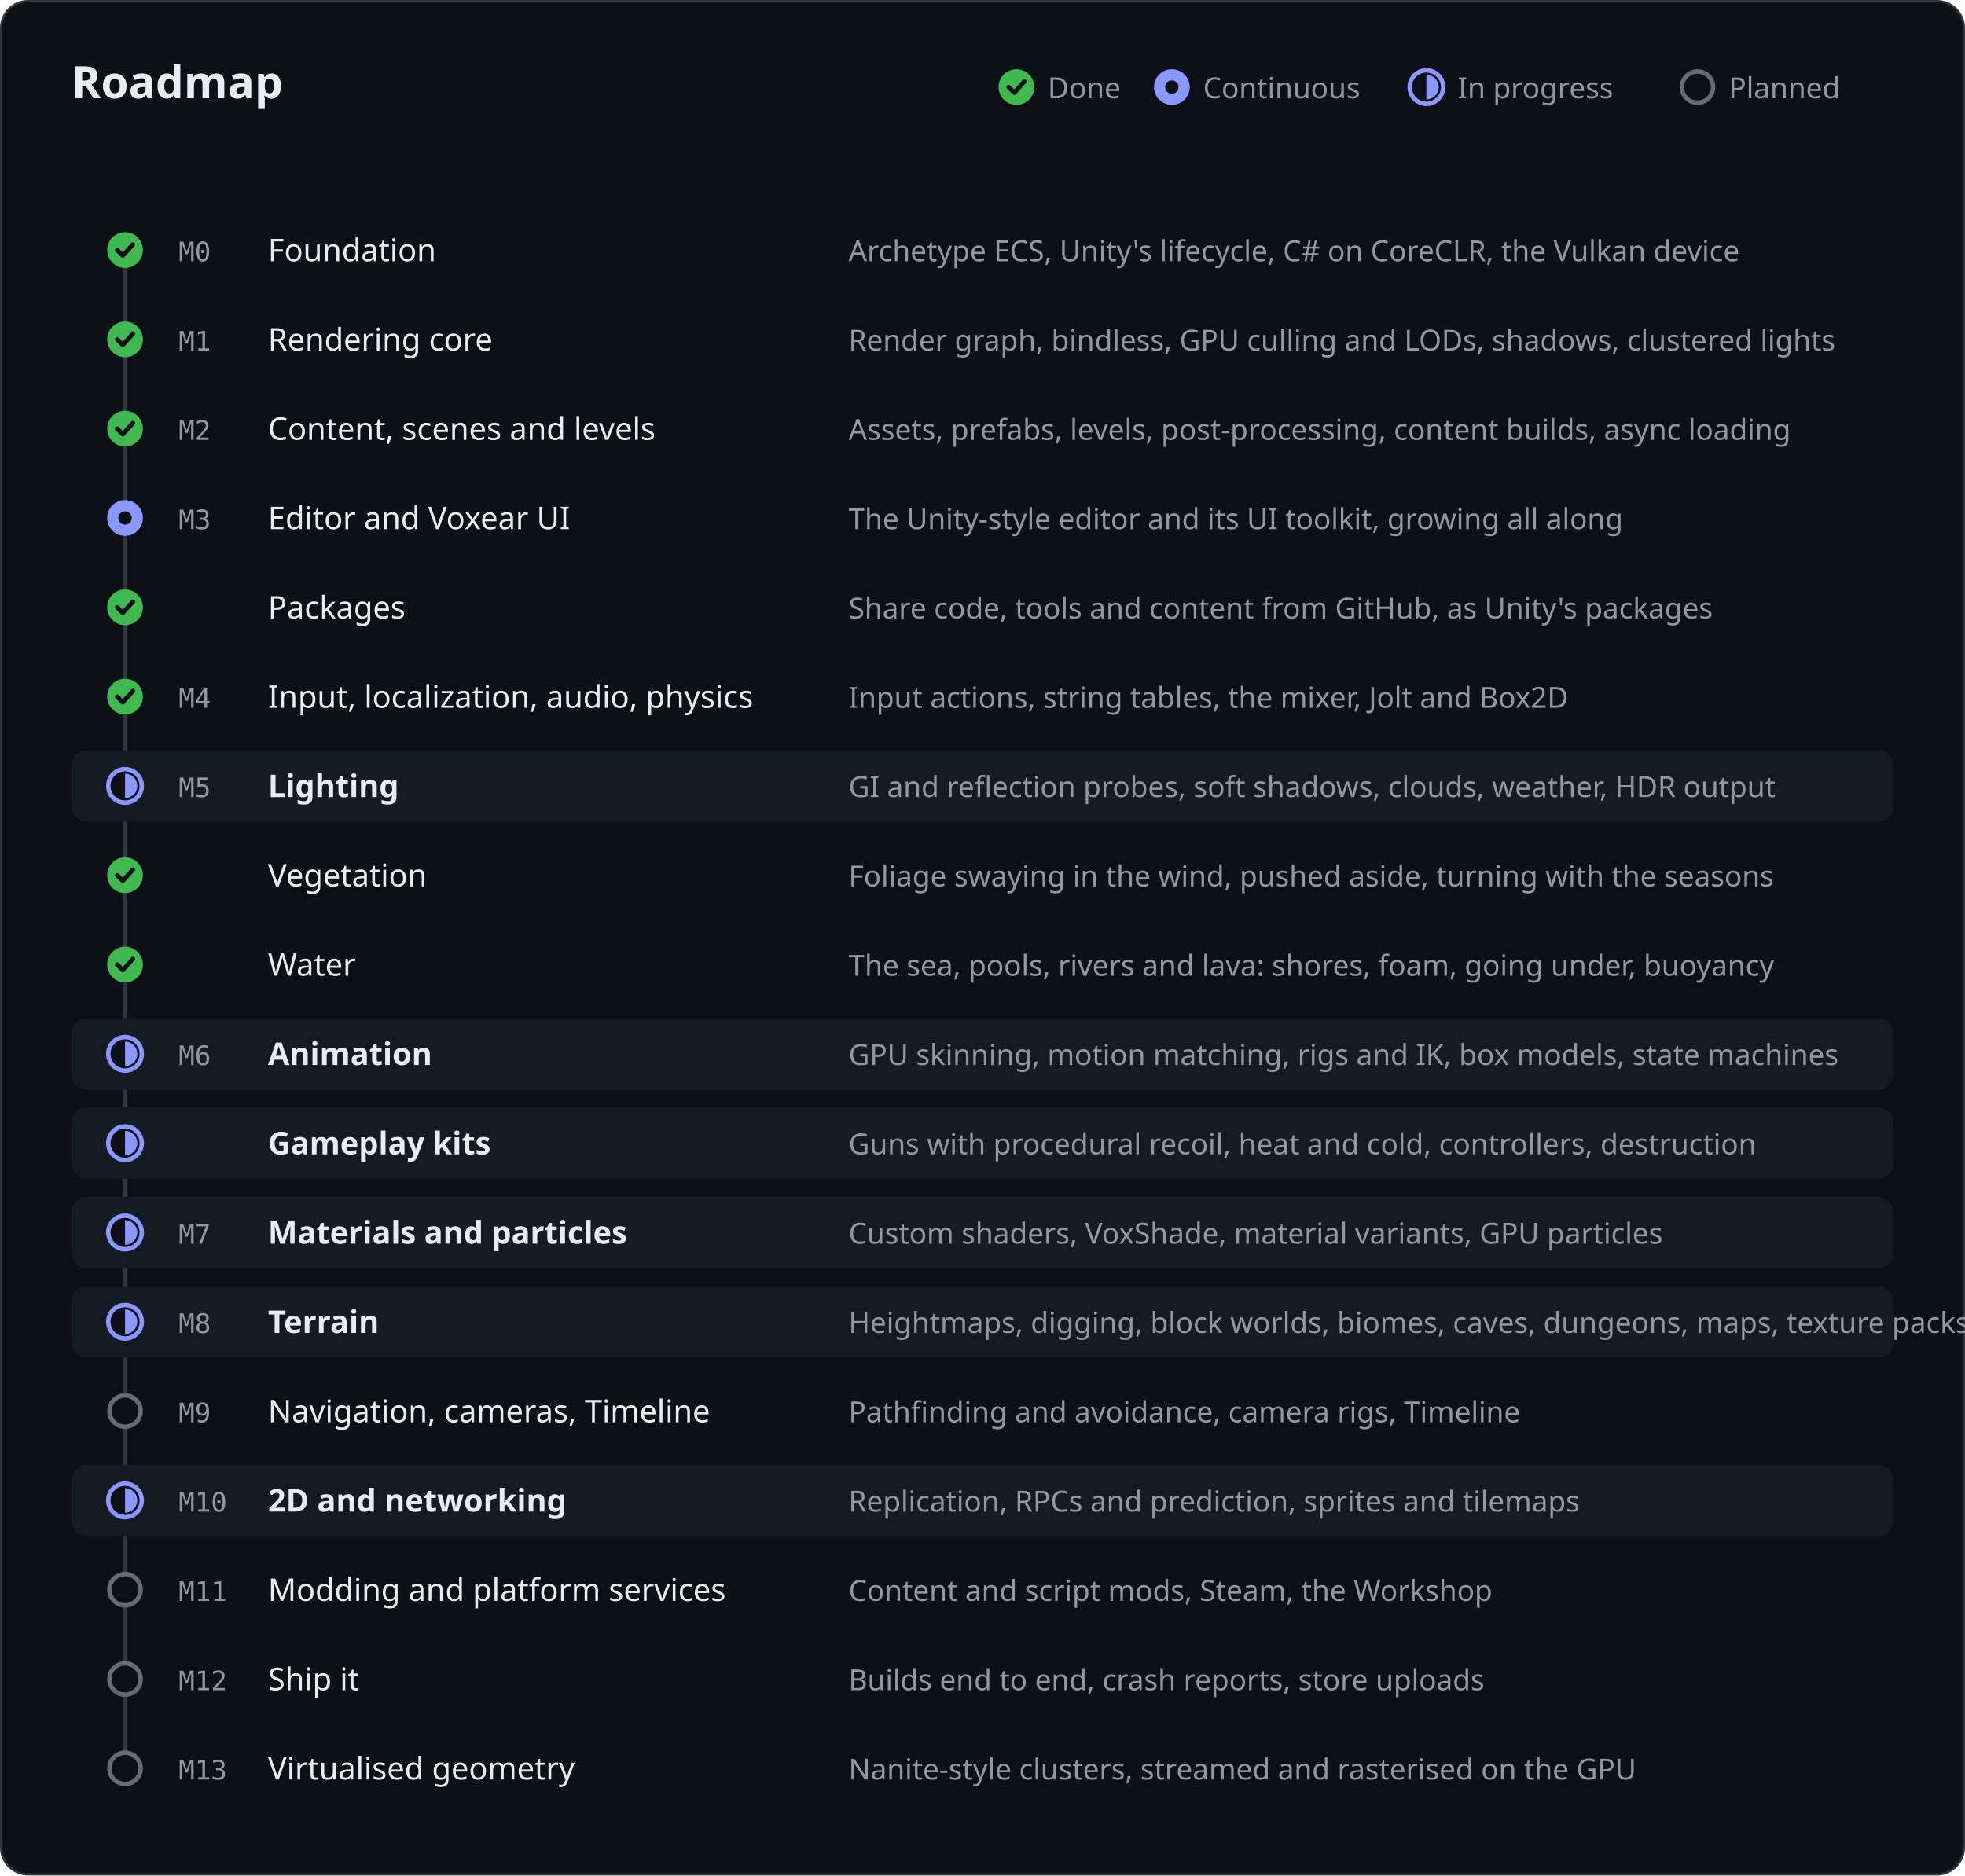
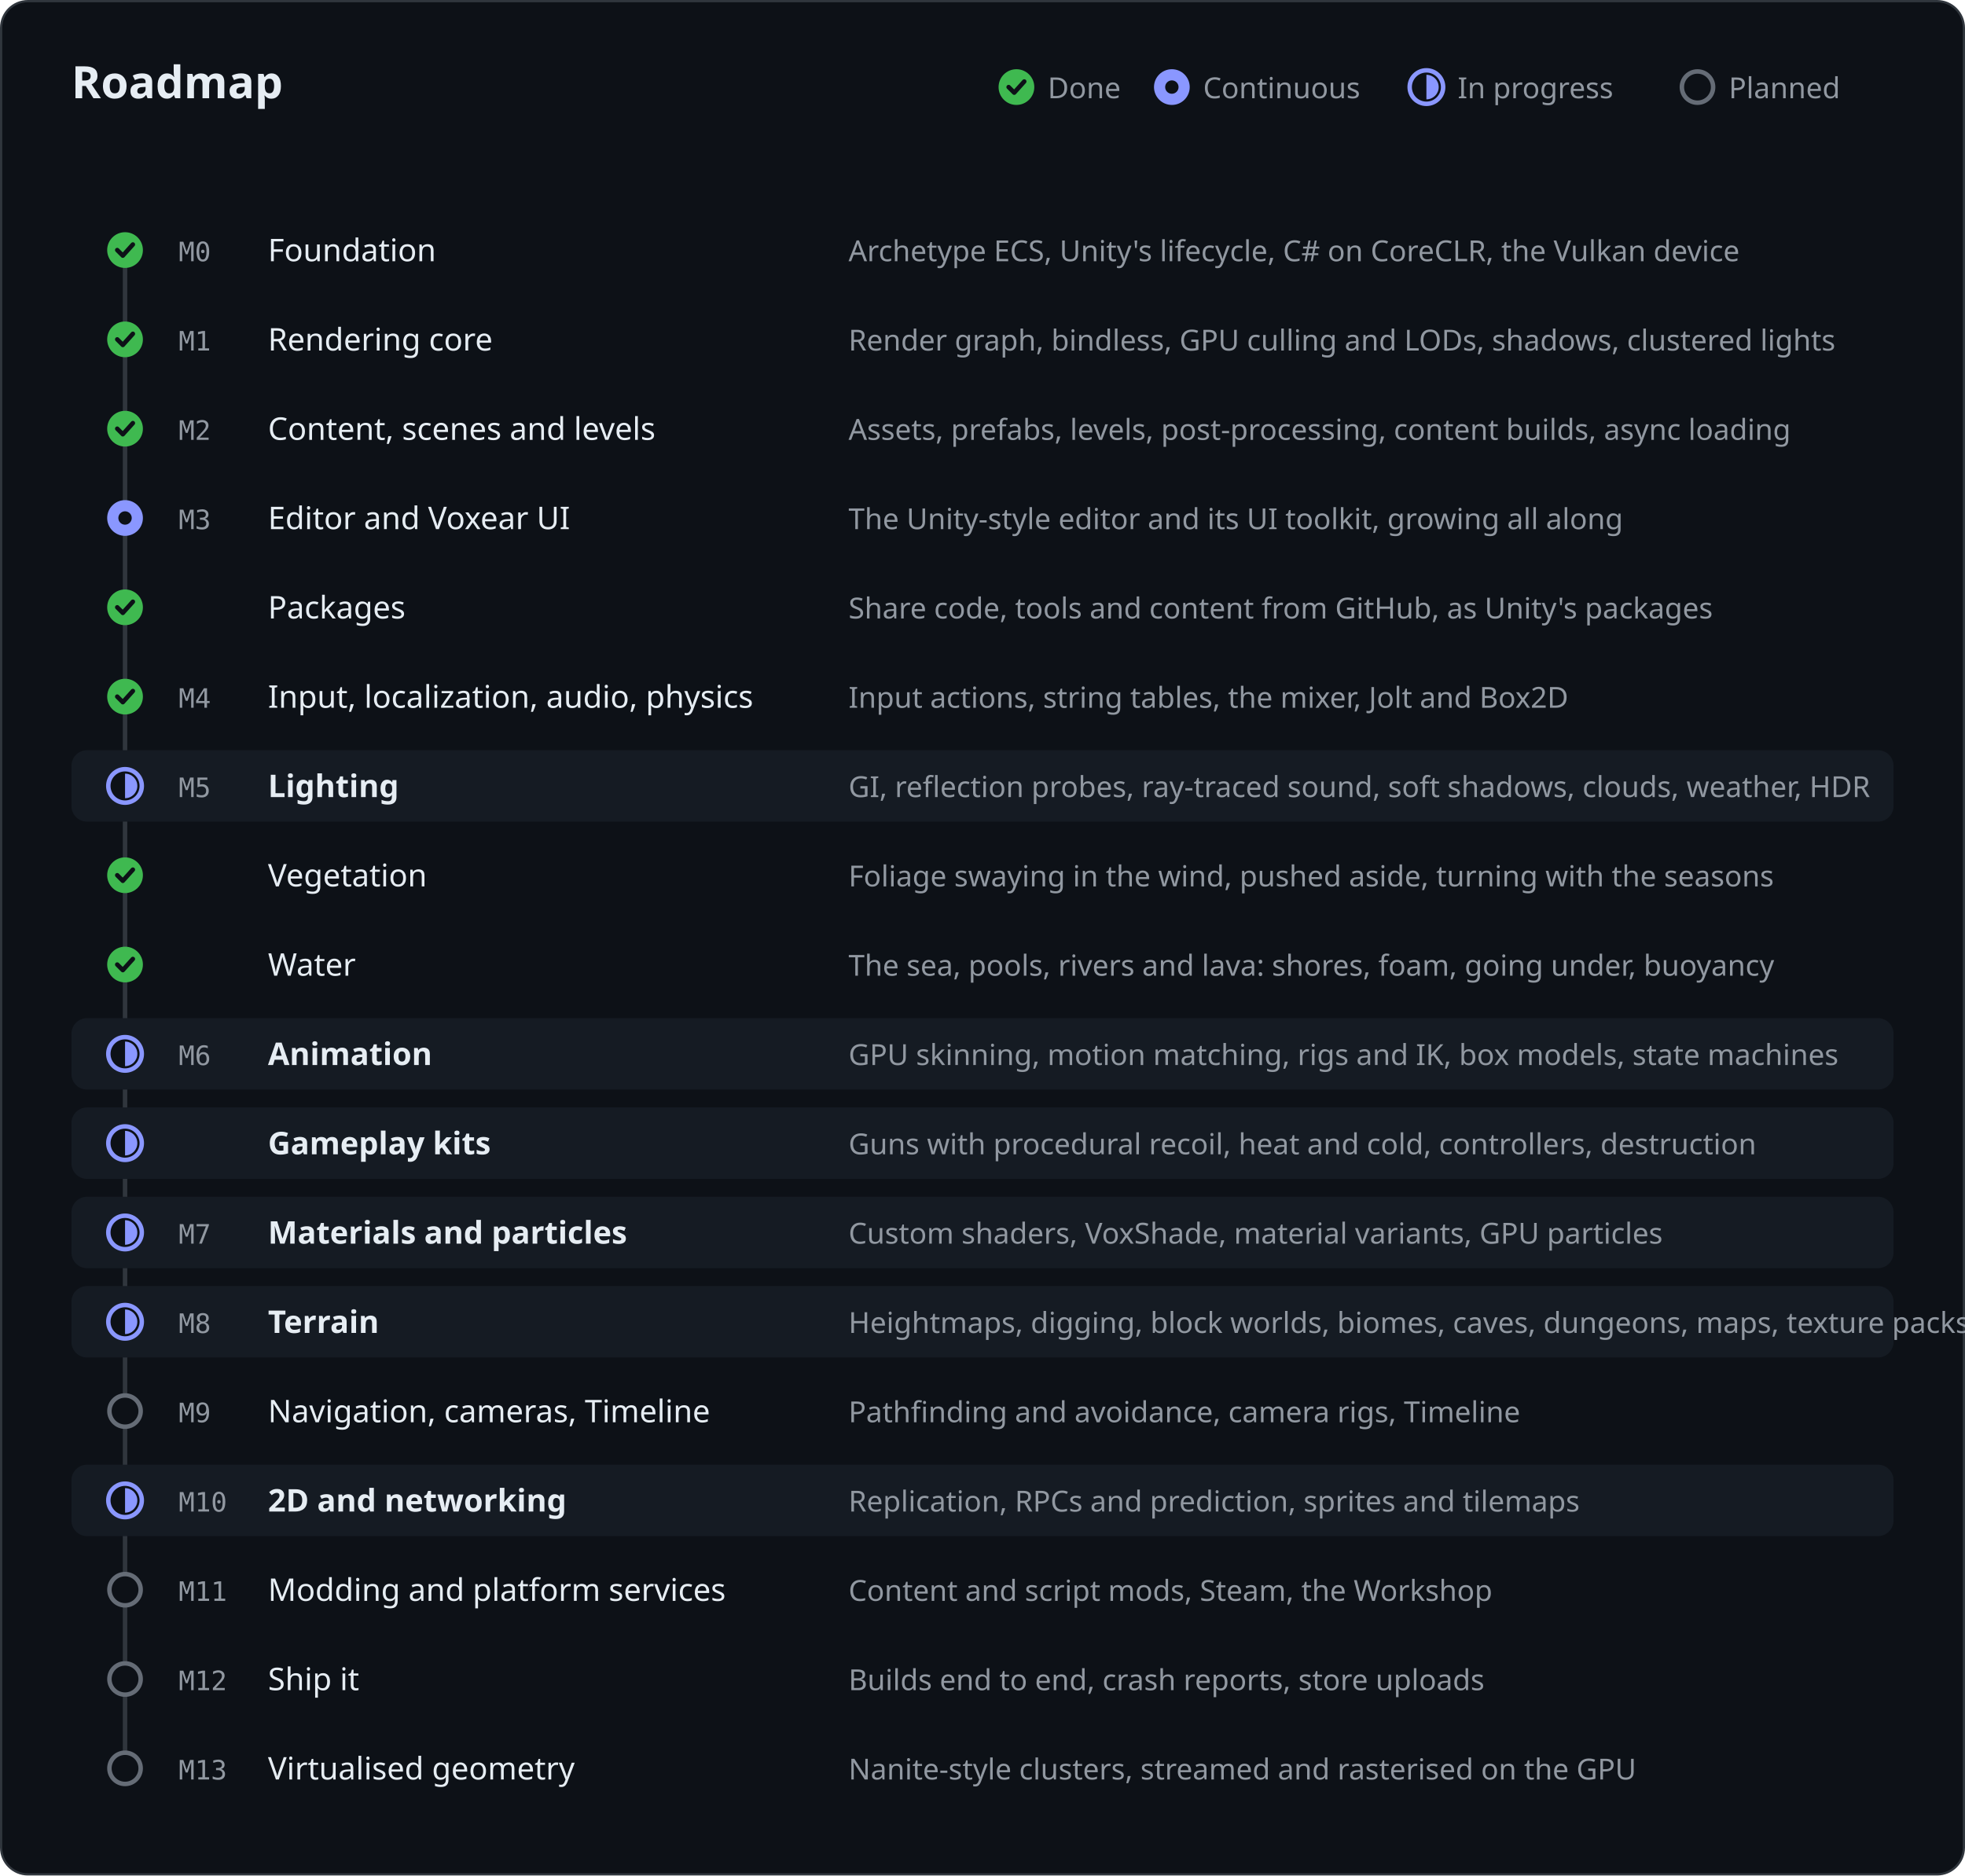
<svg xmlns="http://www.w3.org/2000/svg" width="880" height="840" viewBox="0 0 880 840" role="img" aria-label="Voxear roadmap">
  <rect x="0.5" y="0.5" width="879" height="839" rx="12" fill="#0d1117" stroke="#30363d" />
  <text x="32" y="44" font-family="-apple-system, BlinkMacSystemFont, 'Segoe UI', 'Noto Sans', Helvetica, Arial, sans-serif" font-size="20" font-weight="600" fill="#e6edf3">Roadmap</text>
  <circle cx="760.2" cy="39" r="7" fill="#0d1117" stroke="#656c76" stroke-width="2" />
  <text x="774.2" y="44" font-family="-apple-system, BlinkMacSystemFont, 'Segoe UI', 'Noto Sans', Helvetica, Arial, sans-serif" font-size="13" fill="#9198a1">Planned</text>
  <circle cx="638.8" cy="39" r="7.5" fill="#0d1117" stroke="#8a97ff" stroke-width="2" />
  <path d="M638.8 33.5 a5.5 5.5 0 0 1 0 11 z" fill="#8a97ff" />
  <text x="652.8" y="44" font-family="-apple-system, BlinkMacSystemFont, 'Segoe UI', 'Noto Sans', Helvetica, Arial, sans-serif" font-size="13" fill="#9198a1">In progress</text>
  <circle cx="524.8" cy="39" r="8" fill="#8a97ff" />
  <circle cx="524.8" cy="39" r="3" fill="#0d1117" />
  <text x="538.8" y="44" font-family="-apple-system, BlinkMacSystemFont, 'Segoe UI', 'Noto Sans', Helvetica, Arial, sans-serif" font-size="13" fill="#9198a1">Continuous</text>
  <circle cx="455.2" cy="39" r="8" fill="#3fb950" />
  <path d="M451.7 39 l2.5 2.5 l4.5-5" fill="none" stroke="#0d1117" stroke-width="2" stroke-linecap="round" stroke-linejoin="round" />
  <text x="469.2" y="44" font-family="-apple-system, BlinkMacSystemFont, 'Segoe UI', 'Noto Sans', Helvetica, Arial, sans-serif" font-size="13" fill="#9198a1">Done</text>
  <line x1="56" y1="112" x2="56" y2="792" stroke="#30363d" stroke-width="2" />
  <circle cx="56" cy="112" r="8" fill="#3fb950" />
  <path d="M52.5 112 l2.5 2.5 l4.5-5" fill="none" stroke="#0d1117" stroke-width="2" stroke-linecap="round" stroke-linejoin="round" />
  <text x="80" y="117" font-family="ui-monospace, SFMono-Regular, 'SF Mono', Menlo, Consolas, monospace" font-size="12" fill="#9198a1">M0</text>
  <text x="120" y="117" font-family="-apple-system, BlinkMacSystemFont, 'Segoe UI', 'Noto Sans', Helvetica, Arial, sans-serif" font-size="14" font-weight="500" fill="#e6edf3">Foundation</text>
  <text x="380" y="117" font-family="-apple-system, BlinkMacSystemFont, 'Segoe UI', 'Noto Sans', Helvetica, Arial, sans-serif" font-size="13" fill="#9198a1">Archetype ECS, Unity's lifecycle, C# on CoreCLR, the Vulkan device</text>
  <circle cx="56" cy="152" r="8" fill="#3fb950" />
  <path d="M52.5 152 l2.5 2.5 l4.5-5" fill="none" stroke="#0d1117" stroke-width="2" stroke-linecap="round" stroke-linejoin="round" />
  <text x="80" y="157" font-family="ui-monospace, SFMono-Regular, 'SF Mono', Menlo, Consolas, monospace" font-size="12" fill="#9198a1">M1</text>
  <text x="120" y="157" font-family="-apple-system, BlinkMacSystemFont, 'Segoe UI', 'Noto Sans', Helvetica, Arial, sans-serif" font-size="14" font-weight="500" fill="#e6edf3">Rendering core</text>
  <text x="380" y="157" font-family="-apple-system, BlinkMacSystemFont, 'Segoe UI', 'Noto Sans', Helvetica, Arial, sans-serif" font-size="13" fill="#9198a1">Render graph, bindless, GPU culling and LODs, shadows, clustered lights</text>
  <circle cx="56" cy="192" r="8" fill="#3fb950" />
  <path d="M52.5 192 l2.5 2.5 l4.5-5" fill="none" stroke="#0d1117" stroke-width="2" stroke-linecap="round" stroke-linejoin="round" />
  <text x="80" y="197" font-family="ui-monospace, SFMono-Regular, 'SF Mono', Menlo, Consolas, monospace" font-size="12" fill="#9198a1">M2</text>
  <text x="120" y="197" font-family="-apple-system, BlinkMacSystemFont, 'Segoe UI', 'Noto Sans', Helvetica, Arial, sans-serif" font-size="14" font-weight="500" fill="#e6edf3">Content, scenes and levels</text>
  <text x="380" y="197" font-family="-apple-system, BlinkMacSystemFont, 'Segoe UI', 'Noto Sans', Helvetica, Arial, sans-serif" font-size="13" fill="#9198a1">Assets, prefabs, levels, post-processing, content builds, async loading</text>
  <circle cx="56" cy="232" r="8" fill="#8a97ff" />
  <circle cx="56" cy="232" r="3" fill="#0d1117" />
  <text x="80" y="237" font-family="ui-monospace, SFMono-Regular, 'SF Mono', Menlo, Consolas, monospace" font-size="12" fill="#9198a1">M3</text>
  <text x="120" y="237" font-family="-apple-system, BlinkMacSystemFont, 'Segoe UI', 'Noto Sans', Helvetica, Arial, sans-serif" font-size="14" font-weight="500" fill="#e6edf3">Editor and Voxear UI</text>
  <text x="380" y="237" font-family="-apple-system, BlinkMacSystemFont, 'Segoe UI', 'Noto Sans', Helvetica, Arial, sans-serif" font-size="13" fill="#9198a1">The Unity-style editor and its UI toolkit, growing all along</text>
  <circle cx="56" cy="272" r="8" fill="#3fb950" />
  <path d="M52.5 272 l2.5 2.5 l4.5-5" fill="none" stroke="#0d1117" stroke-width="2" stroke-linecap="round" stroke-linejoin="round" />
  <text x="80" y="277" font-family="ui-monospace, SFMono-Regular, 'SF Mono', Menlo, Consolas, monospace" font-size="12" fill="#9198a1" />
  <text x="120" y="277" font-family="-apple-system, BlinkMacSystemFont, 'Segoe UI', 'Noto Sans', Helvetica, Arial, sans-serif" font-size="14" font-weight="500" fill="#e6edf3">Packages</text>
  <text x="380" y="277" font-family="-apple-system, BlinkMacSystemFont, 'Segoe UI', 'Noto Sans', Helvetica, Arial, sans-serif" font-size="13" fill="#9198a1">Share code, tools and content from GitHub, as Unity's packages</text>
  <circle cx="56" cy="312" r="8" fill="#3fb950" />
  <path d="M52.5 312 l2.5 2.5 l4.5-5" fill="none" stroke="#0d1117" stroke-width="2" stroke-linecap="round" stroke-linejoin="round" />
  <text x="80" y="317" font-family="ui-monospace, SFMono-Regular, 'SF Mono', Menlo, Consolas, monospace" font-size="12" fill="#9198a1">M4</text>
  <text x="120" y="317" font-family="-apple-system, BlinkMacSystemFont, 'Segoe UI', 'Noto Sans', Helvetica, Arial, sans-serif" font-size="14" font-weight="500" fill="#e6edf3">Input, localization, audio, physics</text>
  <text x="380" y="317" font-family="-apple-system, BlinkMacSystemFont, 'Segoe UI', 'Noto Sans', Helvetica, Arial, sans-serif" font-size="13" fill="#9198a1">Input actions, string tables, the mixer, Jolt and Box2D</text>
  <rect x="32" y="336" width="816" height="32" rx="7" fill="#151b23" />
  <circle cx="56" cy="352" r="7.5" fill="#0d1117" stroke="#8a97ff" stroke-width="2" />
  <path d="M56 346.5 a5.5 5.5 0 0 1 0 11 z" fill="#8a97ff" />
  <text x="80" y="357" font-family="ui-monospace, SFMono-Regular, 'SF Mono', Menlo, Consolas, monospace" font-size="12" fill="#9198a1">M5</text>
  <text x="120" y="357" font-family="-apple-system, BlinkMacSystemFont, 'Segoe UI', 'Noto Sans', Helvetica, Arial, sans-serif" font-size="14" font-weight="600" fill="#e6edf3">Lighting</text>
-   <text x="380" y="357" font-family="-apple-system, BlinkMacSystemFont, 'Segoe UI', 'Noto Sans', Helvetica, Arial, sans-serif" font-size="13" fill="#9198a1">GI and reflection probes, soft shadows, clouds, weather, HDR output</text>
+   <text x="380" y="357" font-family="-apple-system, BlinkMacSystemFont, 'Segoe UI', 'Noto Sans', Helvetica, Arial, sans-serif" font-size="13" fill="#9198a1">GI, reflection probes, ray-traced sound, soft shadows, clouds, weather, HDR</text>
  <circle cx="56" cy="392" r="8" fill="#3fb950" />
  <path d="M52.5 392 l2.5 2.5 l4.5-5" fill="none" stroke="#0d1117" stroke-width="2" stroke-linecap="round" stroke-linejoin="round" />
  <text x="80" y="397" font-family="ui-monospace, SFMono-Regular, 'SF Mono', Menlo, Consolas, monospace" font-size="12" fill="#9198a1" />
  <text x="120" y="397" font-family="-apple-system, BlinkMacSystemFont, 'Segoe UI', 'Noto Sans', Helvetica, Arial, sans-serif" font-size="14" font-weight="500" fill="#e6edf3">Vegetation</text>
  <text x="380" y="397" font-family="-apple-system, BlinkMacSystemFont, 'Segoe UI', 'Noto Sans', Helvetica, Arial, sans-serif" font-size="13" fill="#9198a1">Foliage swaying in the wind, pushed aside, turning with the seasons</text>
  <circle cx="56" cy="432" r="8" fill="#3fb950" />
  <path d="M52.5 432 l2.5 2.5 l4.5-5" fill="none" stroke="#0d1117" stroke-width="2" stroke-linecap="round" stroke-linejoin="round" />
  <text x="80" y="437" font-family="ui-monospace, SFMono-Regular, 'SF Mono', Menlo, Consolas, monospace" font-size="12" fill="#9198a1" />
  <text x="120" y="437" font-family="-apple-system, BlinkMacSystemFont, 'Segoe UI', 'Noto Sans', Helvetica, Arial, sans-serif" font-size="14" font-weight="500" fill="#e6edf3">Water</text>
  <text x="380" y="437" font-family="-apple-system, BlinkMacSystemFont, 'Segoe UI', 'Noto Sans', Helvetica, Arial, sans-serif" font-size="13" fill="#9198a1">The sea, pools, rivers and lava: shores, foam, going under, buoyancy</text>
  <rect x="32" y="456" width="816" height="32" rx="7" fill="#151b23" />
  <circle cx="56" cy="472" r="7.5" fill="#0d1117" stroke="#8a97ff" stroke-width="2" />
  <path d="M56 466.5 a5.5 5.5 0 0 1 0 11 z" fill="#8a97ff" />
  <text x="80" y="477" font-family="ui-monospace, SFMono-Regular, 'SF Mono', Menlo, Consolas, monospace" font-size="12" fill="#9198a1">M6</text>
  <text x="120" y="477" font-family="-apple-system, BlinkMacSystemFont, 'Segoe UI', 'Noto Sans', Helvetica, Arial, sans-serif" font-size="14" font-weight="600" fill="#e6edf3">Animation</text>
  <text x="380" y="477" font-family="-apple-system, BlinkMacSystemFont, 'Segoe UI', 'Noto Sans', Helvetica, Arial, sans-serif" font-size="13" fill="#9198a1">GPU skinning, motion matching, rigs and IK, box models, state machines</text>
  <rect x="32" y="496" width="816" height="32" rx="7" fill="#151b23" />
  <circle cx="56" cy="512" r="7.5" fill="#0d1117" stroke="#8a97ff" stroke-width="2" />
  <path d="M56 506.5 a5.5 5.5 0 0 1 0 11 z" fill="#8a97ff" />
  <text x="80" y="517" font-family="ui-monospace, SFMono-Regular, 'SF Mono', Menlo, Consolas, monospace" font-size="12" fill="#9198a1" />
  <text x="120" y="517" font-family="-apple-system, BlinkMacSystemFont, 'Segoe UI', 'Noto Sans', Helvetica, Arial, sans-serif" font-size="14" font-weight="600" fill="#e6edf3">Gameplay kits</text>
  <text x="380" y="517" font-family="-apple-system, BlinkMacSystemFont, 'Segoe UI', 'Noto Sans', Helvetica, Arial, sans-serif" font-size="13" fill="#9198a1">Guns with procedural recoil, heat and cold, controllers, destruction</text>
  <rect x="32" y="536" width="816" height="32" rx="7" fill="#151b23" />
  <circle cx="56" cy="552" r="7.5" fill="#0d1117" stroke="#8a97ff" stroke-width="2" />
  <path d="M56 546.5 a5.5 5.5 0 0 1 0 11 z" fill="#8a97ff" />
  <text x="80" y="557" font-family="ui-monospace, SFMono-Regular, 'SF Mono', Menlo, Consolas, monospace" font-size="12" fill="#9198a1">M7</text>
  <text x="120" y="557" font-family="-apple-system, BlinkMacSystemFont, 'Segoe UI', 'Noto Sans', Helvetica, Arial, sans-serif" font-size="14" font-weight="600" fill="#e6edf3">Materials and particles</text>
  <text x="380" y="557" font-family="-apple-system, BlinkMacSystemFont, 'Segoe UI', 'Noto Sans', Helvetica, Arial, sans-serif" font-size="13" fill="#9198a1">Custom shaders, VoxShade, material variants, GPU particles</text>
  <rect x="32" y="576" width="816" height="32" rx="7" fill="#151b23" />
  <circle cx="56" cy="592" r="7.5" fill="#0d1117" stroke="#8a97ff" stroke-width="2" />
  <path d="M56 586.5 a5.5 5.5 0 0 1 0 11 z" fill="#8a97ff" />
  <text x="80" y="597" font-family="ui-monospace, SFMono-Regular, 'SF Mono', Menlo, Consolas, monospace" font-size="12" fill="#9198a1">M8</text>
  <text x="120" y="597" font-family="-apple-system, BlinkMacSystemFont, 'Segoe UI', 'Noto Sans', Helvetica, Arial, sans-serif" font-size="14" font-weight="600" fill="#e6edf3">Terrain</text>
  <text x="380" y="597" font-family="-apple-system, BlinkMacSystemFont, 'Segoe UI', 'Noto Sans', Helvetica, Arial, sans-serif" font-size="13" fill="#9198a1">Heightmaps, digging, block worlds, biomes, caves, dungeons, maps, texture packs</text>
  <circle cx="56" cy="632" r="7" fill="#0d1117" stroke="#656c76" stroke-width="2" />
  <text x="80" y="637" font-family="ui-monospace, SFMono-Regular, 'SF Mono', Menlo, Consolas, monospace" font-size="12" fill="#9198a1">M9</text>
  <text x="120" y="637" font-family="-apple-system, BlinkMacSystemFont, 'Segoe UI', 'Noto Sans', Helvetica, Arial, sans-serif" font-size="14" font-weight="500" fill="#e6edf3">Navigation, cameras, Timeline</text>
  <text x="380" y="637" font-family="-apple-system, BlinkMacSystemFont, 'Segoe UI', 'Noto Sans', Helvetica, Arial, sans-serif" font-size="13" fill="#9198a1">Pathfinding and avoidance, camera rigs, Timeline</text>
  <rect x="32" y="656" width="816" height="32" rx="7" fill="#151b23" />
  <circle cx="56" cy="672" r="7.5" fill="#0d1117" stroke="#8a97ff" stroke-width="2" />
  <path d="M56 666.5 a5.5 5.5 0 0 1 0 11 z" fill="#8a97ff" />
  <text x="80" y="677" font-family="ui-monospace, SFMono-Regular, 'SF Mono', Menlo, Consolas, monospace" font-size="12" fill="#9198a1">M10</text>
  <text x="120" y="677" font-family="-apple-system, BlinkMacSystemFont, 'Segoe UI', 'Noto Sans', Helvetica, Arial, sans-serif" font-size="14" font-weight="600" fill="#e6edf3">2D and networking</text>
  <text x="380" y="677" font-family="-apple-system, BlinkMacSystemFont, 'Segoe UI', 'Noto Sans', Helvetica, Arial, sans-serif" font-size="13" fill="#9198a1">Replication, RPCs and prediction, sprites and tilemaps</text>
  <circle cx="56" cy="712" r="7" fill="#0d1117" stroke="#656c76" stroke-width="2" />
  <text x="80" y="717" font-family="ui-monospace, SFMono-Regular, 'SF Mono', Menlo, Consolas, monospace" font-size="12" fill="#9198a1">M11</text>
  <text x="120" y="717" font-family="-apple-system, BlinkMacSystemFont, 'Segoe UI', 'Noto Sans', Helvetica, Arial, sans-serif" font-size="14" font-weight="500" fill="#e6edf3">Modding and platform services</text>
  <text x="380" y="717" font-family="-apple-system, BlinkMacSystemFont, 'Segoe UI', 'Noto Sans', Helvetica, Arial, sans-serif" font-size="13" fill="#9198a1">Content and script mods, Steam, the Workshop</text>
  <circle cx="56" cy="752" r="7" fill="#0d1117" stroke="#656c76" stroke-width="2" />
  <text x="80" y="757" font-family="ui-monospace, SFMono-Regular, 'SF Mono', Menlo, Consolas, monospace" font-size="12" fill="#9198a1">M12</text>
  <text x="120" y="757" font-family="-apple-system, BlinkMacSystemFont, 'Segoe UI', 'Noto Sans', Helvetica, Arial, sans-serif" font-size="14" font-weight="500" fill="#e6edf3">Ship it</text>
  <text x="380" y="757" font-family="-apple-system, BlinkMacSystemFont, 'Segoe UI', 'Noto Sans', Helvetica, Arial, sans-serif" font-size="13" fill="#9198a1">Builds end to end, crash reports, store uploads</text>
  <circle cx="56" cy="792" r="7" fill="#0d1117" stroke="#656c76" stroke-width="2" />
  <text x="80" y="797" font-family="ui-monospace, SFMono-Regular, 'SF Mono', Menlo, Consolas, monospace" font-size="12" fill="#9198a1">M13</text>
  <text x="120" y="797" font-family="-apple-system, BlinkMacSystemFont, 'Segoe UI', 'Noto Sans', Helvetica, Arial, sans-serif" font-size="14" font-weight="500" fill="#e6edf3">Virtualised geometry</text>
  <text x="380" y="797" font-family="-apple-system, BlinkMacSystemFont, 'Segoe UI', 'Noto Sans', Helvetica, Arial, sans-serif" font-size="13" fill="#9198a1">Nanite-style clusters, streamed and rasterised on the GPU</text>
</svg>
